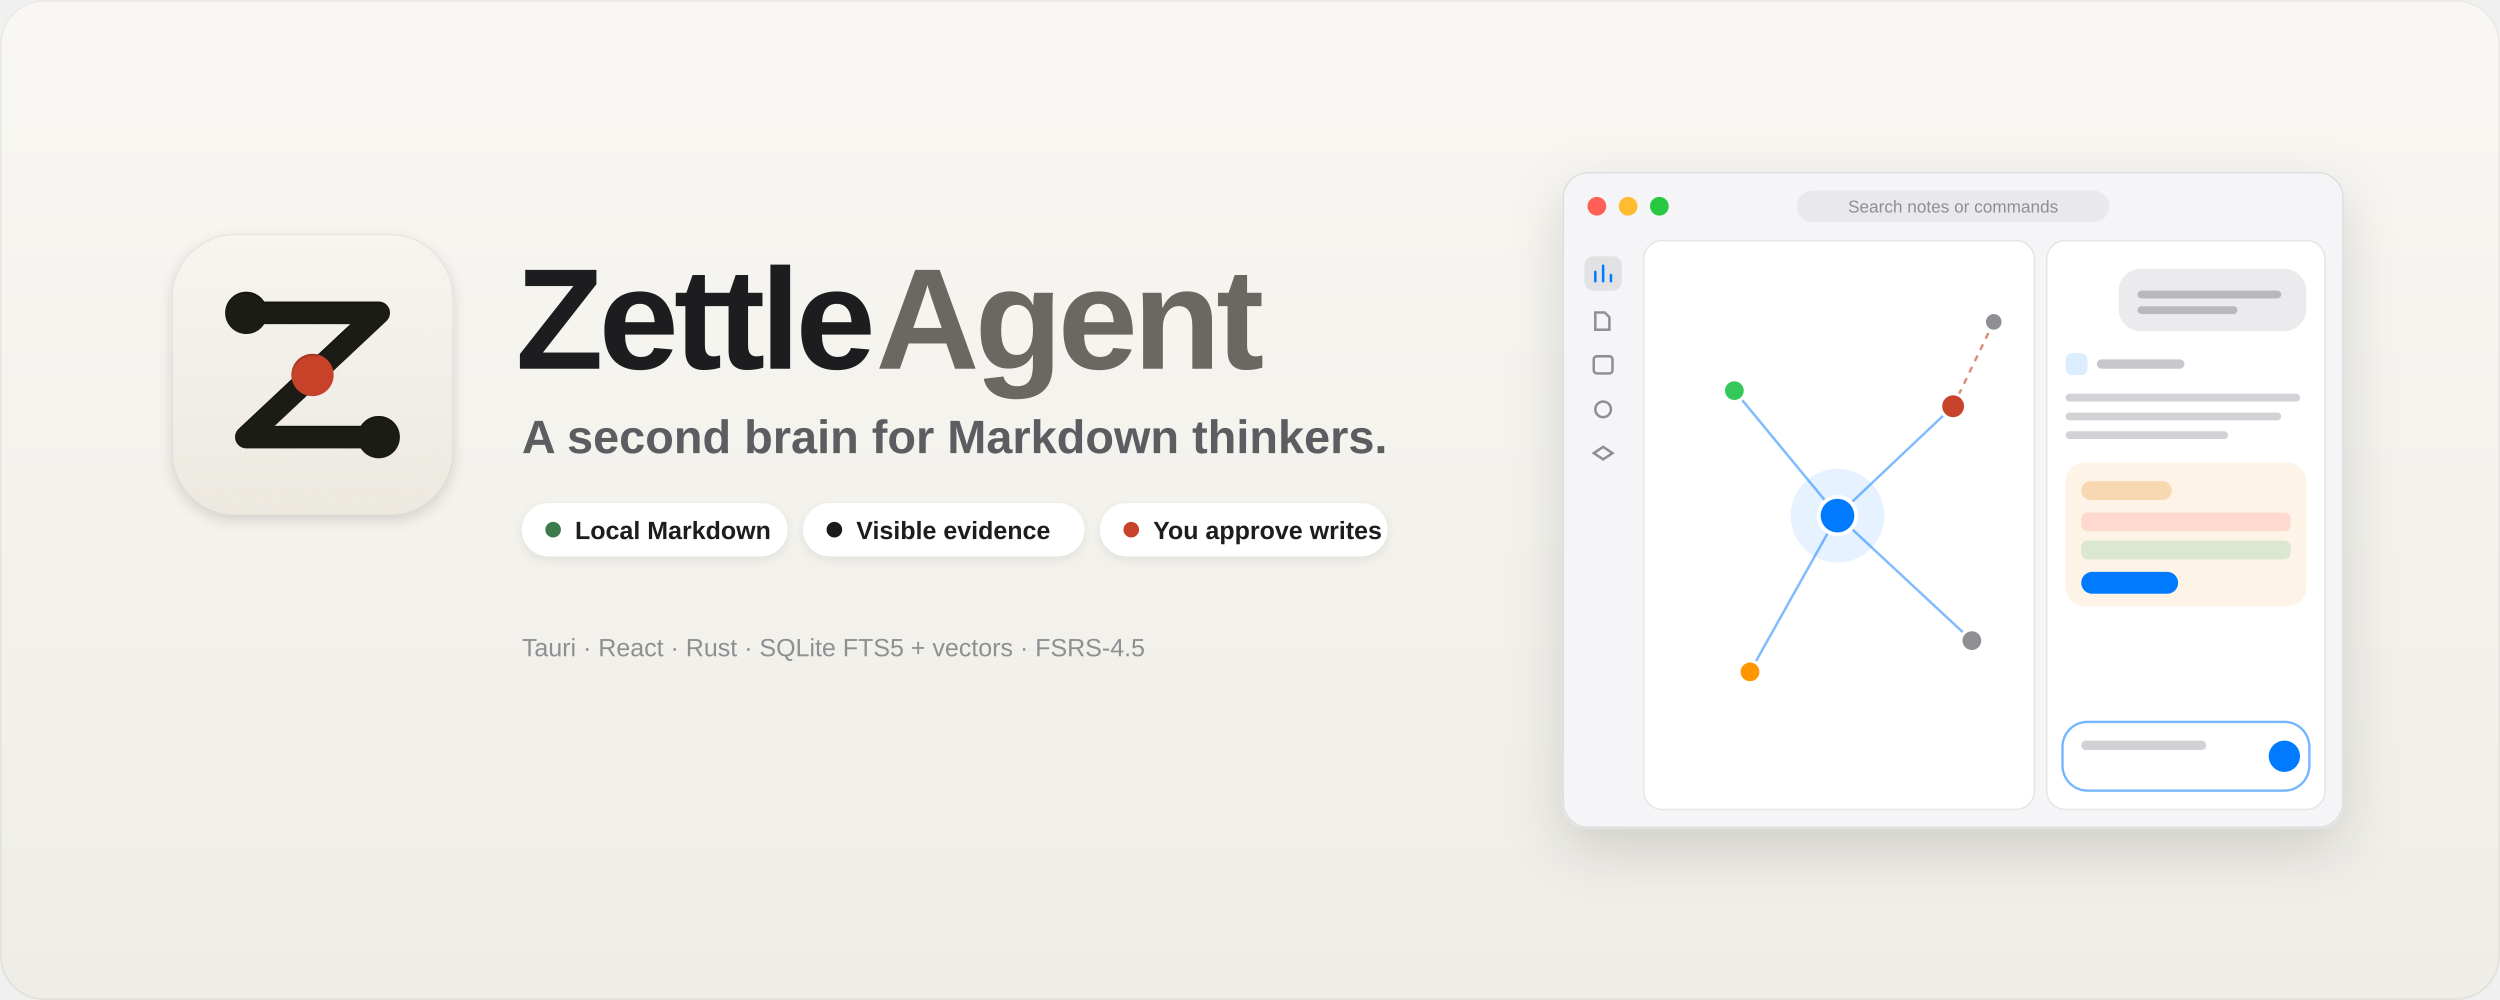
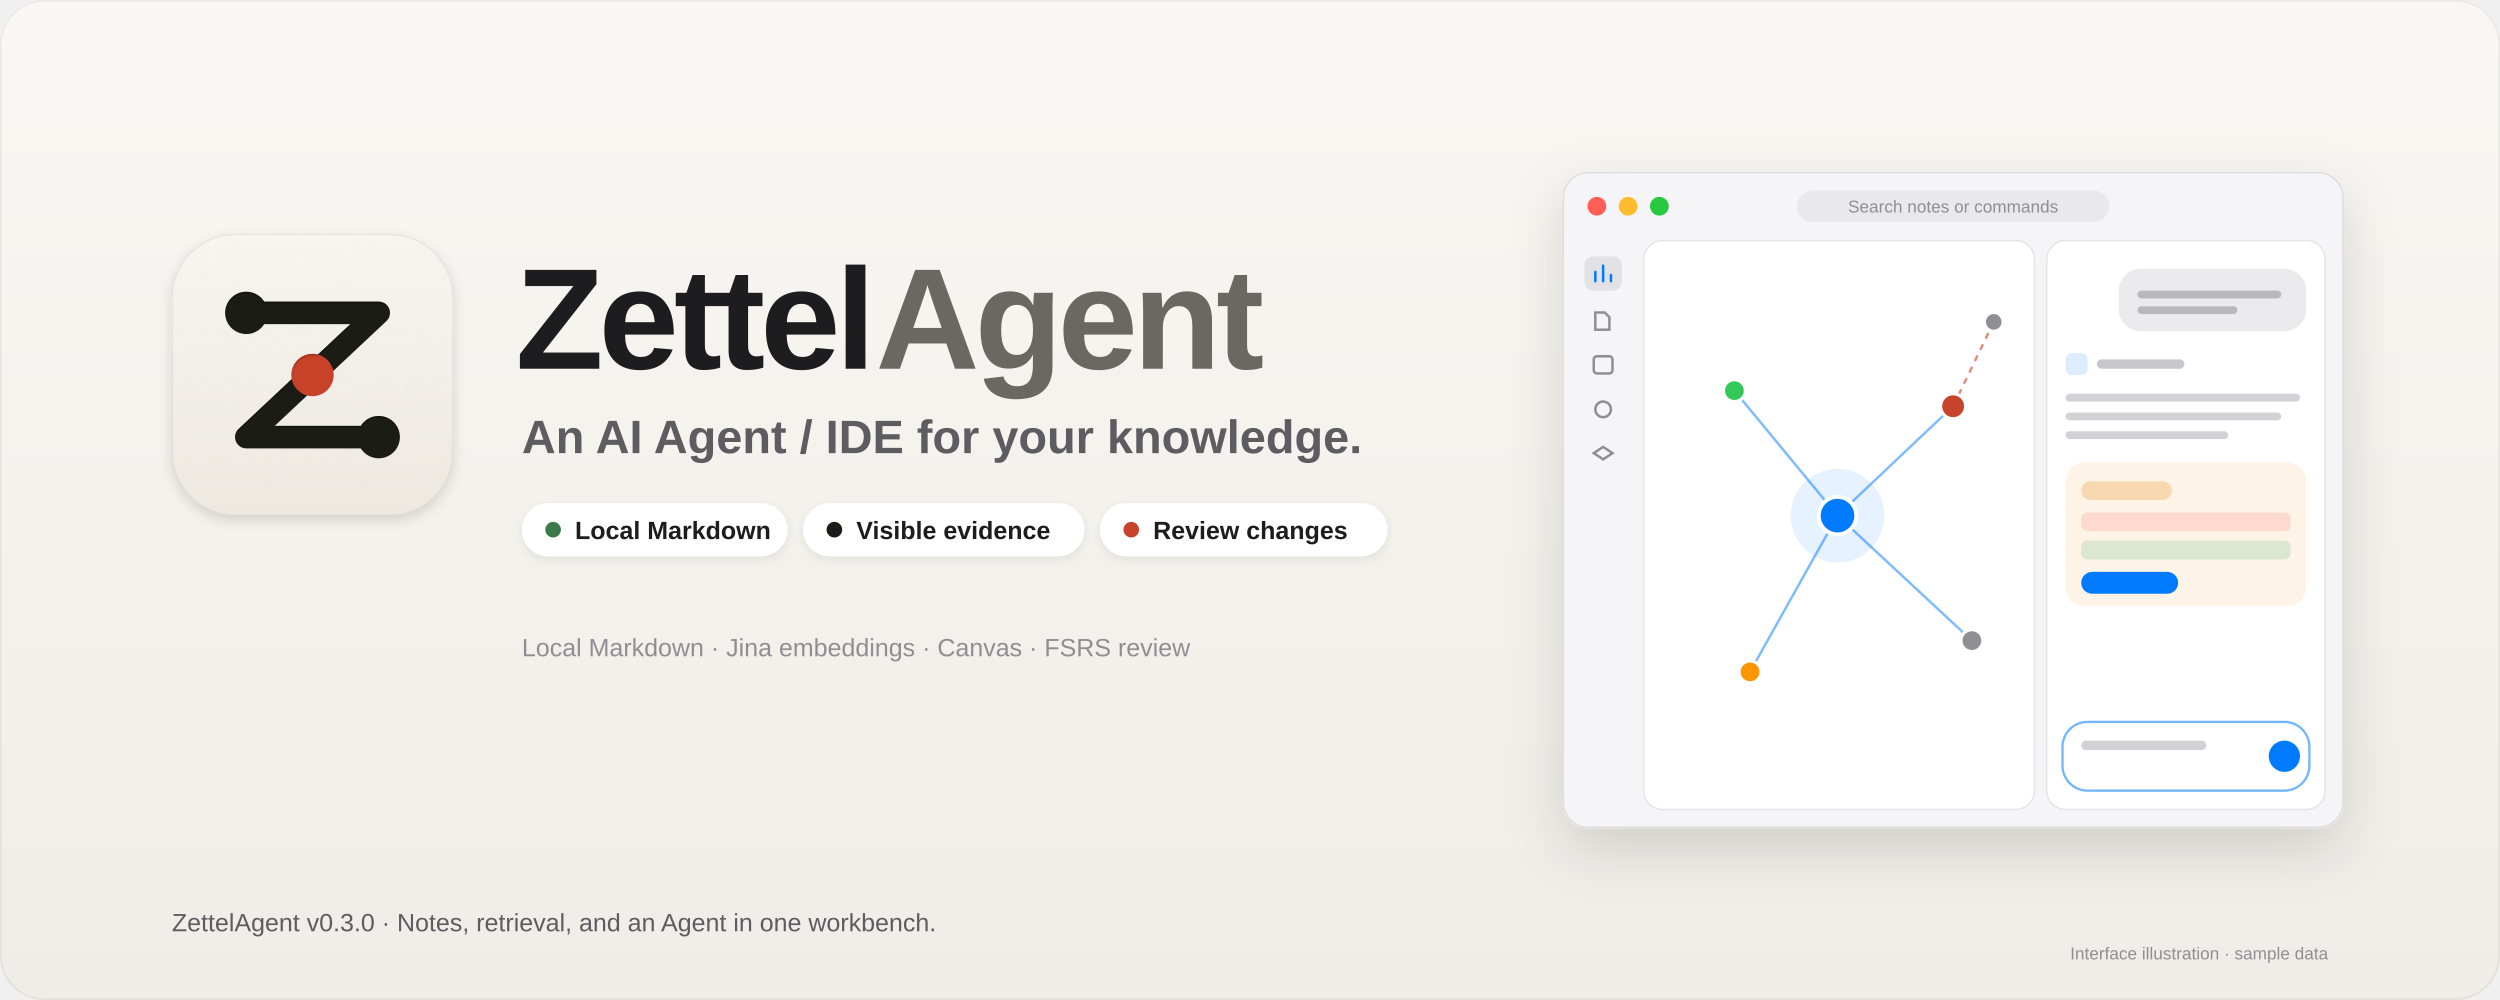
- <svg xmlns="http://www.w3.org/2000/svg" width="1600" height="640" viewBox="0 0 1600 640" role="img" aria-label="ZettleAgent — a second brain for Markdown thinkers">
+ <svg xmlns="http://www.w3.org/2000/svg" width="1600" height="640" viewBox="0 0 1600 640" role="img" aria-label="ZettelAgent — a knowledge-management AI Agent / IDE">
  <defs>
    <style>
      text { font-family: -apple-system, BlinkMacSystemFont, "SF Pro Display", "Segoe UI", "Helvetica Neue", Arial, sans-serif; fill: #1d1d1f; }
      .t2 { fill: #5c5c61; } .t3 { fill: #8e8e93; } .b { font-weight: 600; } .bb { font-weight: 700; }
      .txt { font-family: -apple-system, BlinkMacSystemFont, "SF Pro Text", "Segoe UI", "Helvetica Neue", Arial, sans-serif; }
      .hair { stroke: rgba(0,0,0,0.1); stroke-width: 1; fill: none; }
    </style>
    <linearGradient id="bg" x1="0" y1="0" x2="0" y2="1">
      <stop offset="0" stop-color="#f8f7f3" />
      <stop offset="1" stop-color="#efede7" />
    </linearGradient>
    <linearGradient id="paper" x1="0" y1="0" x2="0" y2="1">
      <stop offset="0" stop-color="#FAF8F3" />
      <stop offset="1" stop-color="#EFEBE3" />
    </linearGradient>
    <filter id="grain" x="0" y="0" width="100%" height="100%">
      <feTurbulence type="fractalNoise" baseFrequency="0.9" numOctaves="2" seed="7" result="n" />
      <feColorMatrix in="n" type="matrix" values="0 0 0 0 0.35  0 0 0 0 0.30  0 0 0 0 0.24  0 0 0 0.06 0" />
      <feComposite in2="SourceGraphic" operator="in" />
    </filter>
    <filter id="press" x="-10%" y="-10%" width="120%" height="120%">
      <feOffset in="SourceAlpha" dx="0" dy="5" result="off" />
      <feGaussianBlur in="off" stdDeviation="4" result="blur" />
      <feComposite in="SourceAlpha" in2="blur" operator="arithmetic" k2="1" k3="-1" result="inner" />
      <feFlood flood-color="#000" flood-opacity="0.45" />
      <feComposite in2="inner" operator="in" result="innerShadow" />
      <feMerge>
        <feMergeNode in="SourceGraphic" />
        <feMergeNode in="innerShadow" />
      </feMerge>
    </filter>
    <clipPath id="body">
      <rect x="100" y="100" width="824" height="824" rx="185" />
    </clipPath>
    <filter id="sh" x="-20%" y="-20%" width="140%" height="160%">
      <feDropShadow dx="0" dy="14" stdDeviation="18" flood-color="#000" flood-opacity="0.14" />
    </filter>
    <filter id="sm" x="-10%" y="-10%" width="120%" height="140%">
      <feDropShadow dx="0" dy="2" stdDeviation="3" flood-color="#000" flood-opacity="0.08" />
    </filter>
  </defs>
  <rect width="1600" height="640" rx="28" fill="url(#bg)" />
  <rect x="0.5" y="0.5" width="1599" height="639" rx="28" fill="none" stroke="rgba(0,0,0,0.06)" />
  <g transform="translate(110 150) scale(0.21845) translate(-100 -100)">
    <g filter="url(#sh)">
      <rect x="100" y="100" width="824" height="824" rx="185" fill="url(#paper)" />
    </g>
    <g clip-path="url(#body)">
      <rect x="100" y="100" width="824" height="824" fill="#fff" filter="url(#grain)" />
    </g>
    <rect x="101" y="101" width="822" height="822" rx="184" fill="none" stroke="rgba(0,0,0,0.08)" stroke-width="3" />
    <g filter="url(#press)">
      <path d="M318 330 H706 L318 694 H706" fill="none" stroke="#1C1B19" stroke-width="66" stroke-linecap="round" stroke-linejoin="round" />
      <circle cx="318" cy="330" r="62" fill="#1C1B19" />
      <circle cx="706" cy="694" r="62" fill="#1C1B19" />
      <circle cx="512" cy="512" r="62" fill="#C8432B" />
    </g>
  </g>
-   <text x="330" y="236" font-size="92" class="bb" letter-spacing="-3">Zettle<tspan fill="#6b6862">Agent</tspan>
+   <text x="330" y="236" font-size="92" class="bb" letter-spacing="-3">Zettel<tspan fill="#6b6862">Agent</tspan>
  </text>
-   <text x="334" y="290" font-size="30" class="t2 b">A second brain for Markdown thinkers.</text>
+   <text x="334" y="290" font-size="30" class="t2 b">An AI Agent / IDE for your knowledge.</text>
  <g class="txt" font-size="16">
    <rect x="334" y="322" width="170" height="34" rx="17" fill="#fff" filter="url(#sm)" />
    <circle cx="354" cy="339" r="5" fill="#3d7a4a" />
    <text x="368" y="345" class="b">Local Markdown</text>
    <rect x="514" y="322" width="180" height="34" rx="17" fill="#fff" filter="url(#sm)" />
    <circle cx="534" cy="339" r="5" fill="#1c1b19" />
    <text x="548" y="345" class="b">Visible evidence</text>
    <rect x="704" y="322" width="184" height="34" rx="17" fill="#fff" filter="url(#sm)" />
    <circle cx="724" cy="339" r="5" fill="#C8432B" />
-     <text x="738" y="345" class="b">You approve writes</text>
+     <text x="738" y="345" class="b">Review changes</text>
  </g>
-   <text x="334" y="420" font-size="16" class="txt t3">Tauri · React · Rust · SQLite FTS5 + vectors · FSRS-4.5</text>
+   <text x="334" y="420" font-size="16" class="txt t3">Local Markdown · Jina embeddings · Canvas · FSRS review</text>
  <g transform="translate(1000 110)">
    <g filter="url(#sh)">
      <rect width="500" height="420" rx="16" fill="#f5f5f7" />
    </g>
    <rect x="0.5" y="0.5" width="499" height="419" rx="16" class="hair" />
    <circle cx="22" cy="22" r="6" fill="#ff5f57" />
    <circle cx="42" cy="22" r="6" fill="#febc2e" />
    <circle cx="62" cy="22" r="6" fill="#28c840" />
    <rect x="150" y="12" width="200" height="20" rx="10" fill="rgba(0,0,0,0.05)" />
    <text x="250" y="26" text-anchor="middle" font-size="11" class="txt t3">Search notes or commands</text>
    <g fill="none" stroke="#8e8e93" stroke-width="1.6" stroke-linecap="round">
      <rect x="14" y="54" width="24" height="22" rx="6" fill="rgba(0,0,0,0.08)" stroke="none" />
      <path d="M21 70v-6M26 70v-10M31 70v-4" stroke="#007aff" />
      <path d="M21 90h6l3 3v8h-9z" />
      <rect x="20" y="118" width="12" height="11" rx="2" />
      <circle cx="26" cy="152" r="5" />
      <path d="M20 180l6-4 6 4-6 4z" />
    </g>
    <rect x="52" y="44" width="250" height="364" rx="12" fill="#fff" stroke="rgba(0,0,0,0.08)" />
    <g fill="none" stroke="rgba(0,122,255,0.5)" stroke-width="1.6">
      <path d="M176 220 L110 140" />
      <path d="M176 220 L250 150" />
      <path d="M176 220 L120 320" />
      <path d="M176 220 L262 300" />
      <path d="M250 150 L276 96" stroke="rgba(200,67,43,0.6)" stroke-dasharray="4 4" />
    </g>
    <circle cx="176" cy="220" r="30" fill="rgba(0,122,255,0.1)" />
    <circle cx="176" cy="220" r="12" fill="#007aff" stroke="#fff" stroke-width="2.5" />
    <circle cx="110" cy="140" r="7" fill="#34c759" stroke="#fff" stroke-width="2" />
    <circle cx="250" cy="150" r="8" fill="#C8432B" stroke="#fff" stroke-width="2" />
    <circle cx="120" cy="320" r="7" fill="#ff9500" stroke="#fff" stroke-width="2" />
    <circle cx="262" cy="300" r="7" fill="#8e8e93" stroke="#fff" stroke-width="2" />
    <circle cx="276" cy="96" r="5" fill="#8e8e93" />
    <rect x="310" y="44" width="178" height="364" rx="12" fill="#fff" stroke="rgba(0,0,0,0.08)" />
    <rect x="356" y="62" width="120" height="40" rx="14" fill="#ebebee" />
    <rect x="368" y="76" width="92" height="5" rx="2.5" fill="#b8b8bd" />
    <rect x="368" y="86" width="64" height="5" rx="2.5" fill="#b8b8bd" />
    <rect x="322" y="116" width="14" height="14" rx="4" fill="rgba(0,122,255,0.14)" />
    <rect x="342" y="120" width="56" height="6" rx="3" fill="#c7c7cc" />
    <rect x="322" y="142" width="150" height="5" rx="2.5" fill="#d1d1d6" />
    <rect x="322" y="154" width="138" height="5" rx="2.5" fill="#d1d1d6" />
    <rect x="322" y="166" width="104" height="5" rx="2.5" fill="#d1d1d6" />
    <rect x="322" y="186" width="154" height="92" rx="12" fill="rgba(232,137,12,0.1)" />
    <rect x="332" y="198" width="58" height="12" rx="6" fill="rgba(232,137,12,0.25)" />
    <rect x="332" y="218" width="134" height="12" rx="4" fill="rgba(255,59,48,0.14)" />
    <rect x="332" y="236" width="134" height="12" rx="4" fill="rgba(40,167,69,0.16)" />
    <rect x="332" y="256" width="62" height="14" rx="7" fill="#007aff" />
    <rect x="320" y="352" width="158" height="44" rx="16" fill="#fff" stroke="#007aff" stroke-opacity="0.55" stroke-width="1.5" />
    <rect x="332" y="364" width="80" height="6" rx="3" fill="#d1d1d6" />
    <circle cx="462" cy="374" r="10" fill="#007aff" />
  </g>
+   <text x="110" y="596" font-size="16" class="txt t2">ZettelAgent v0.3.0 · Notes, retrieval, and an Agent in one workbench.</text>
+   <text x="1490" y="614" text-anchor="end" font-size="11" class="txt t3">Interface illustration · sample data</text>
</svg>
